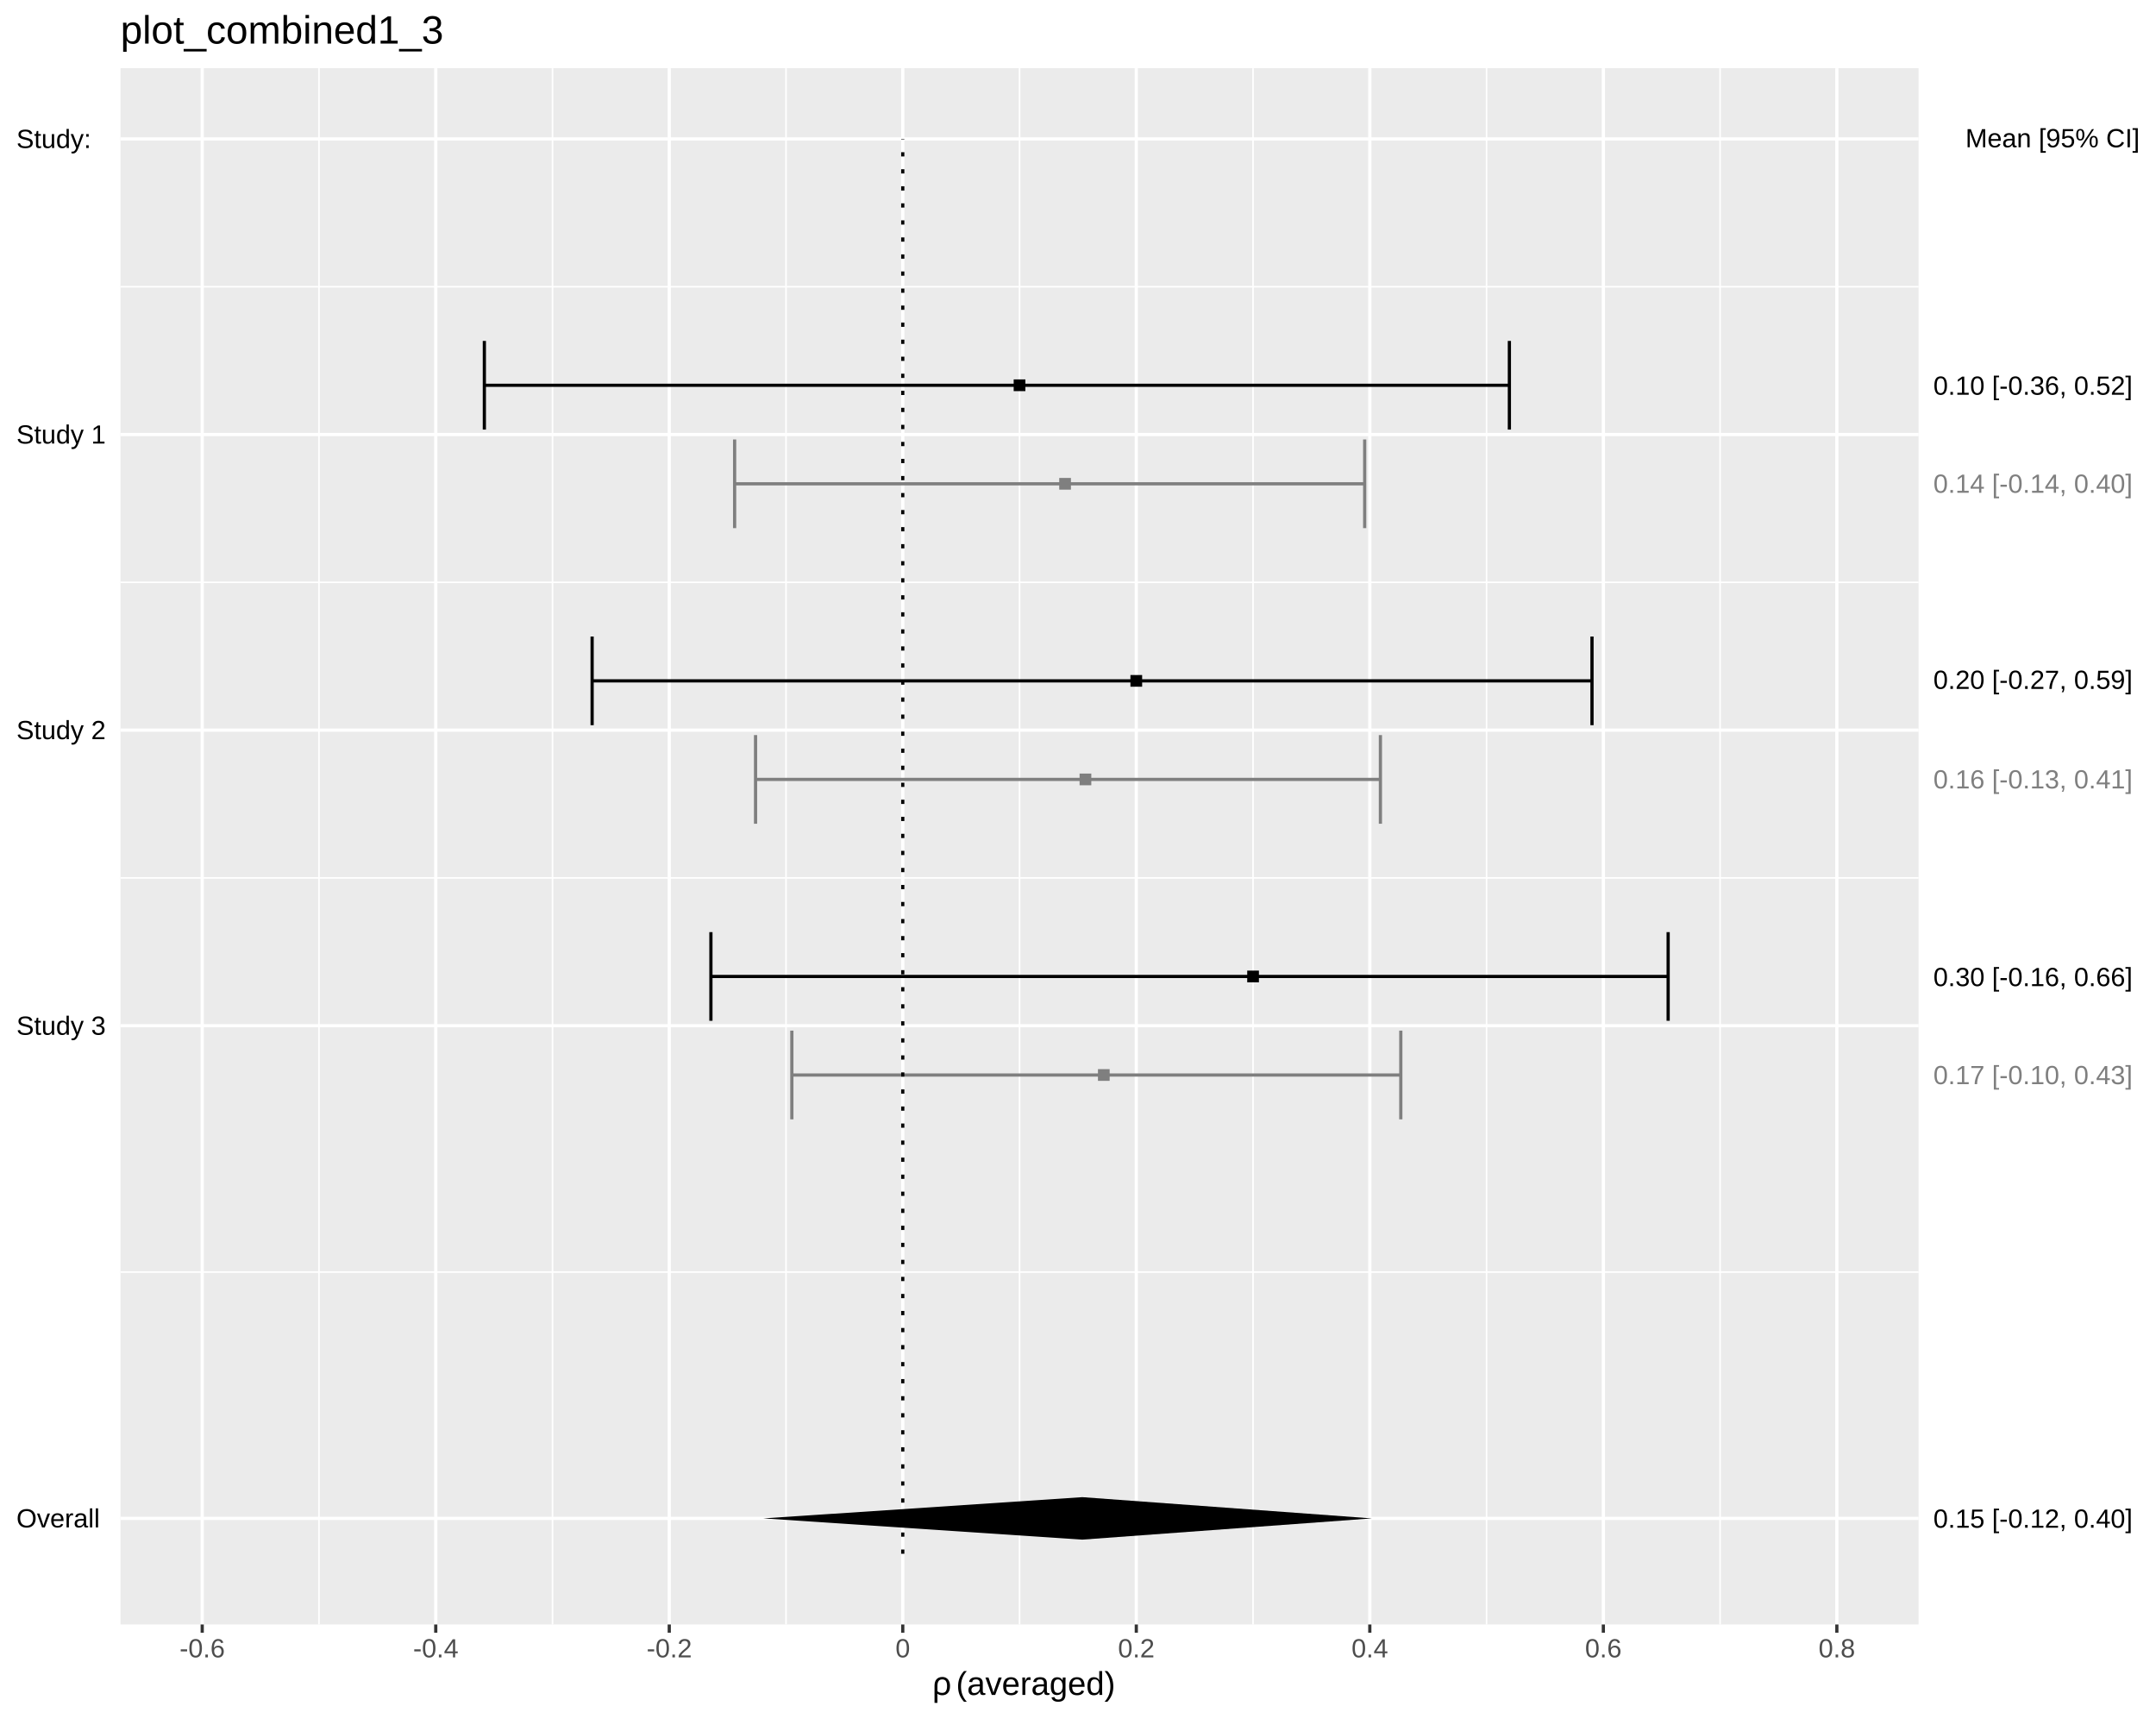
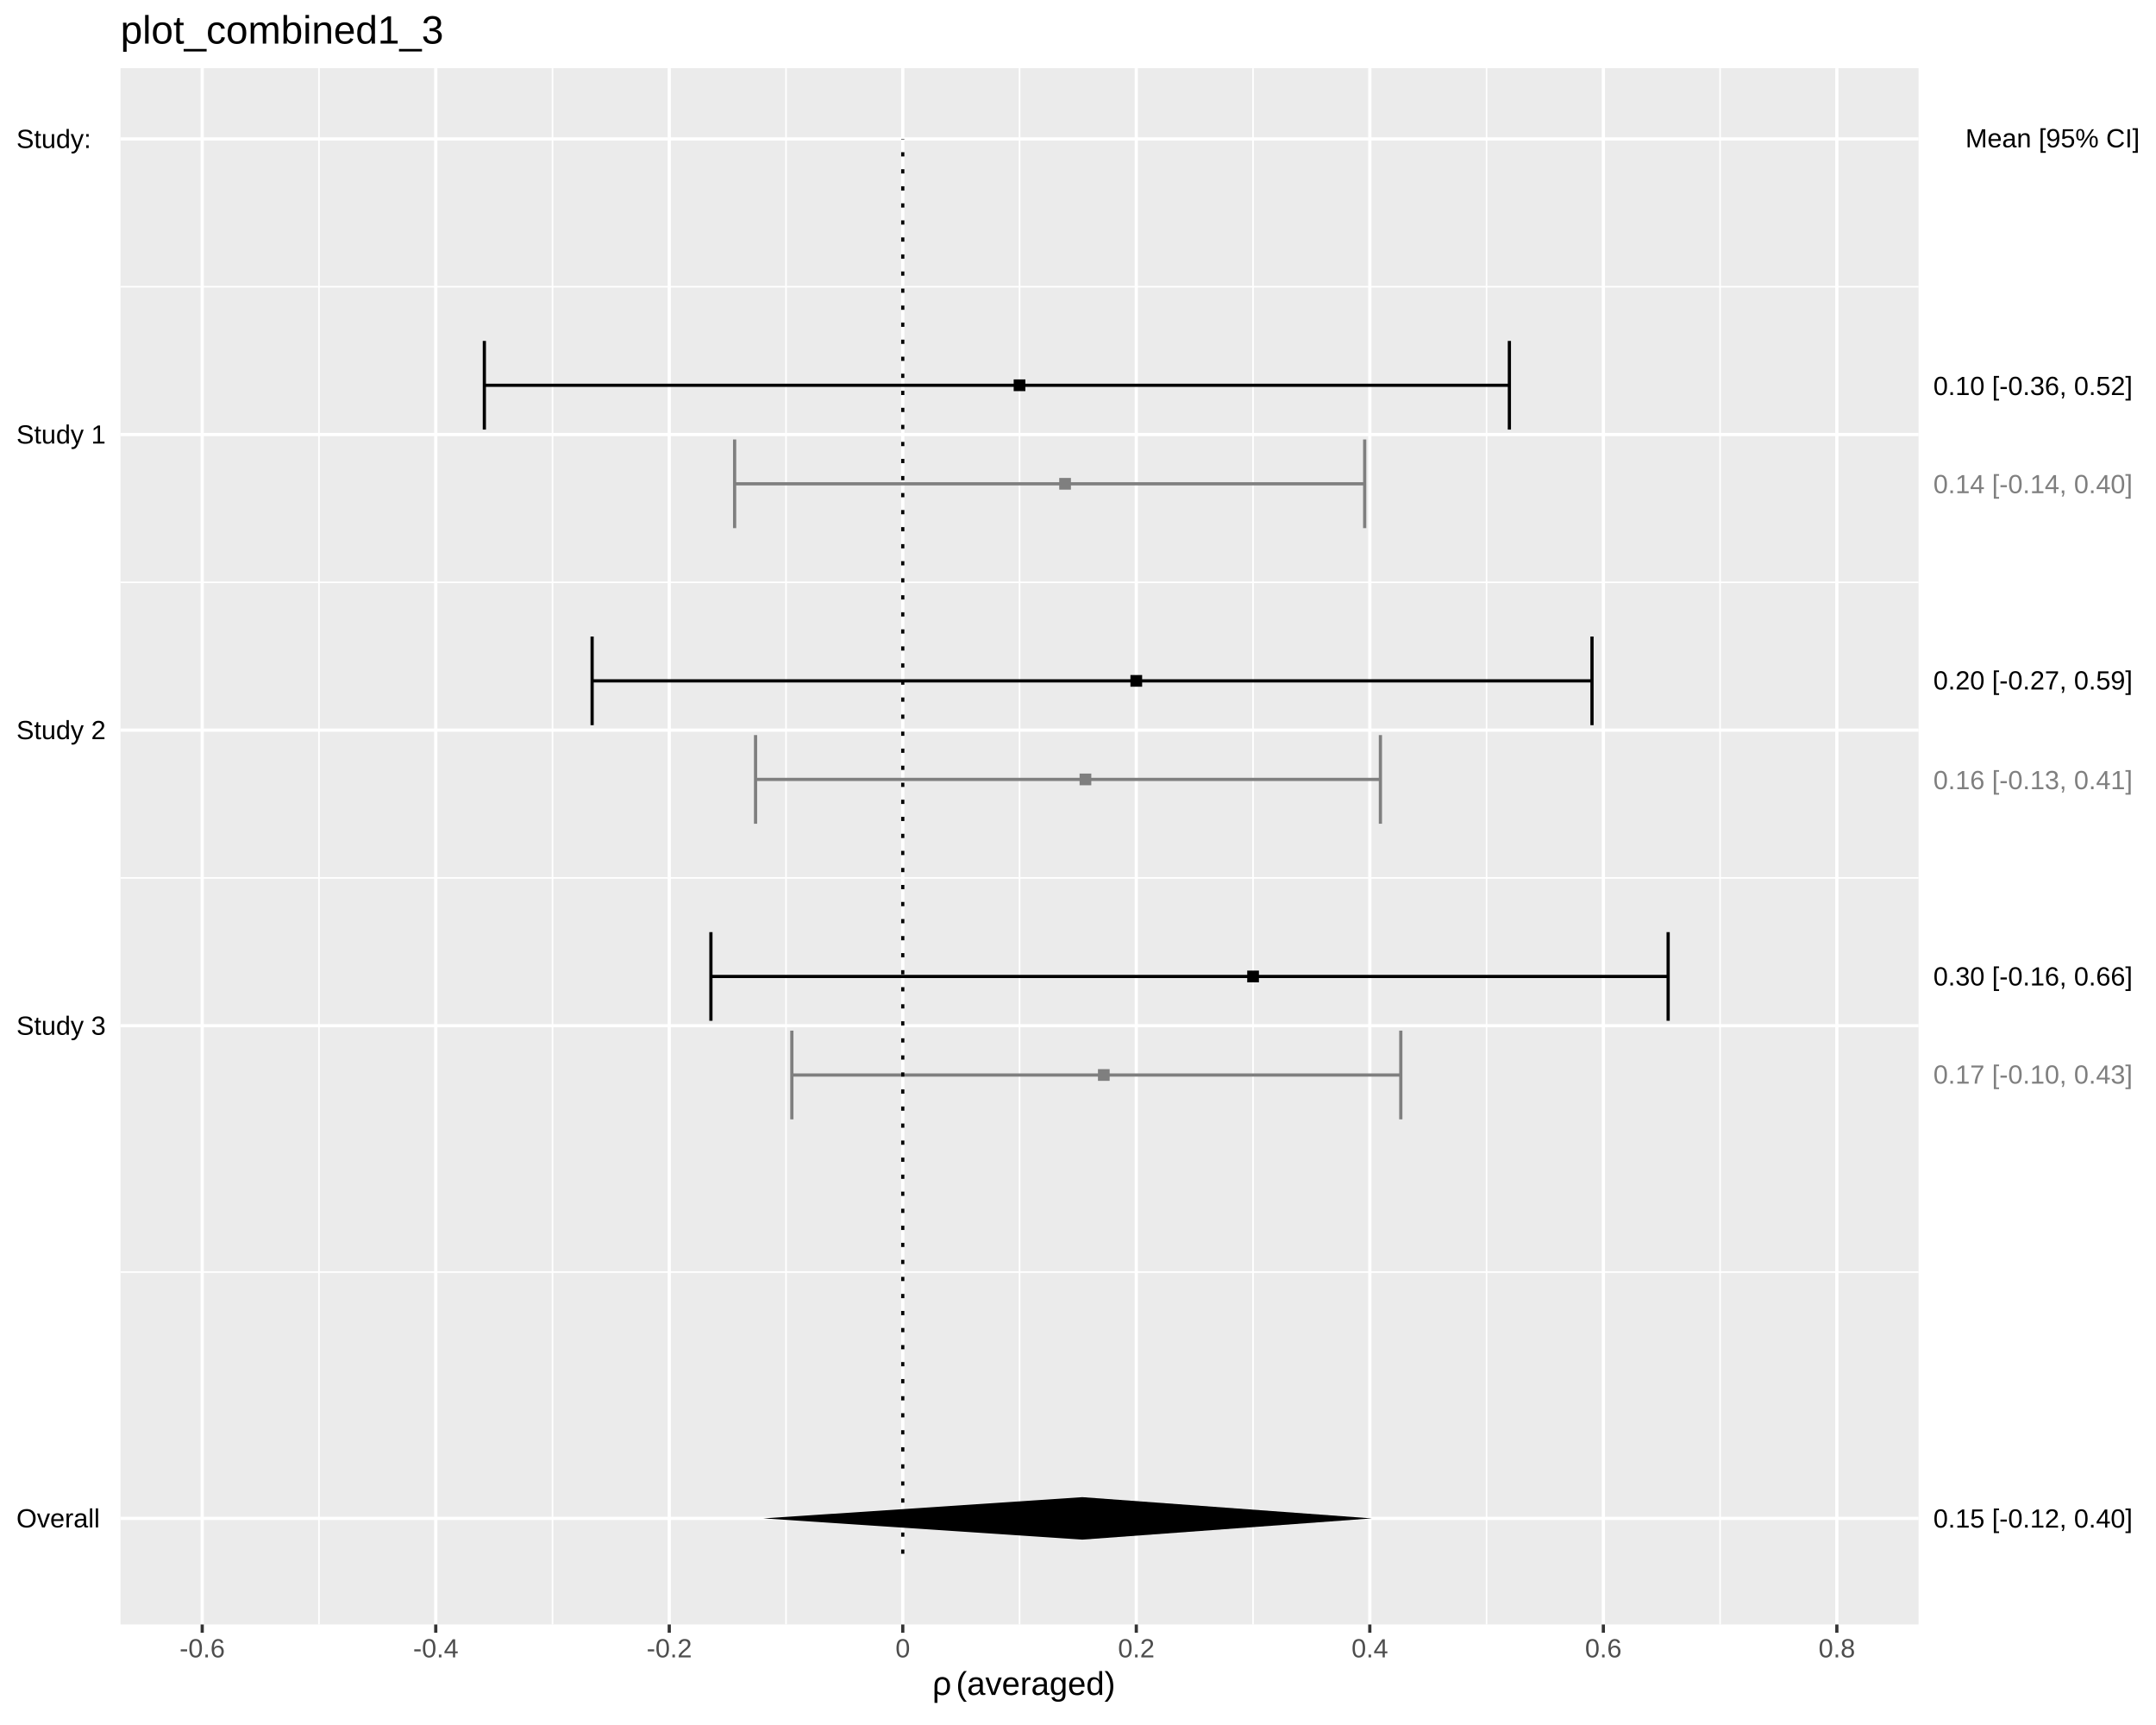
<svg xmlns="http://www.w3.org/2000/svg" viewBox="0 0 720.00 576.00">
  <defs>
    <style type="text/css">
    line, polyline, polygon, path, rect, circle {
      fill: none;
      stroke: #000000;
      stroke-linecap: round;
      stroke-linejoin: round;
      stroke-miterlimit: 10.00;
    }
  </style>
  </defs>
  <rect width="100%" height="100%" style="stroke: none; fill: #FFFFFF;" />
  <rect x="0.00" y="0.00" width="720.00" height="576.00" style="stroke-width: 1.07; stroke: #FFFFFF; fill: #FFFFFF;" />
  <defs>
    <clipPath id="cpNDAuMjR8NjQwLjcxfDU0Mi40NHwyMi43Nw==">
      <rect x="40.24" y="22.77" width="600.47" height="519.67" />
    </clipPath>
  </defs>
  <rect x="40.24" y="22.77" width="600.47" height="519.67" style="stroke-width: 1.07; stroke: none; fill: #EBEBEB;" clip-path="url(#cpNDAuMjR8NjQwLjcxfDU0Mi40NHwyMi43Nw==)" />
  <polyline points="40.24,424.76 640.71,424.76 " style="stroke-width: 0.53; stroke: #FFFFFF; stroke-linecap: butt;" clip-path="url(#cpNDAuMjR8NjQwLjcxfDU0Mi40NHwyMi43Nw==)" />
  <polyline points="40.24,293.15 640.71,293.15 " style="stroke-width: 0.53; stroke: #FFFFFF; stroke-linecap: butt;" clip-path="url(#cpNDAuMjR8NjQwLjcxfDU0Mi40NHwyMi43Nw==)" />
  <polyline points="40.24,194.45 640.71,194.45 " style="stroke-width: 0.53; stroke: #FFFFFF; stroke-linecap: butt;" clip-path="url(#cpNDAuMjR8NjQwLjcxfDU0Mi40NHwyMi43Nw==)" />
  <polyline points="40.24,95.74 640.71,95.74 " style="stroke-width: 0.53; stroke: #FFFFFF; stroke-linecap: butt;" clip-path="url(#cpNDAuMjR8NjQwLjcxfDU0Mi40NHwyMi43Nw==)" />
  <polyline points="106.53,542.44 106.53,22.77 " style="stroke-width: 0.53; stroke: #FFFFFF; stroke-linecap: butt;" clip-path="url(#cpNDAuMjR8NjQwLjcxfDU0Mi40NHwyMi43Nw==)" />
  <polyline points="184.51,542.44 184.51,22.77 " style="stroke-width: 0.53; stroke: #FFFFFF; stroke-linecap: butt;" clip-path="url(#cpNDAuMjR8NjQwLjcxfDU0Mi40NHwyMi43Nw==)" />
  <polyline points="262.49,542.44 262.49,22.77 " style="stroke-width: 0.53; stroke: #FFFFFF; stroke-linecap: butt;" clip-path="url(#cpNDAuMjR8NjQwLjcxfDU0Mi40NHwyMi43Nw==)" />
  <polyline points="340.48,542.44 340.48,22.77 " style="stroke-width: 0.53; stroke: #FFFFFF; stroke-linecap: butt;" clip-path="url(#cpNDAuMjR8NjQwLjcxfDU0Mi40NHwyMi43Nw==)" />
  <polyline points="418.46,542.44 418.46,22.77 " style="stroke-width: 0.53; stroke: #FFFFFF; stroke-linecap: butt;" clip-path="url(#cpNDAuMjR8NjQwLjcxfDU0Mi40NHwyMi43Nw==)" />
  <polyline points="496.44,542.44 496.44,22.77 " style="stroke-width: 0.53; stroke: #FFFFFF; stroke-linecap: butt;" clip-path="url(#cpNDAuMjR8NjQwLjcxfDU0Mi40NHwyMi43Nw==)" />
  <polyline points="574.43,542.44 574.43,22.77 " style="stroke-width: 0.53; stroke: #FFFFFF; stroke-linecap: butt;" clip-path="url(#cpNDAuMjR8NjQwLjcxfDU0Mi40NHwyMi43Nw==)" />
  <polyline points="40.24,507.01 640.71,507.01 " style="stroke-width: 1.07; stroke: #FFFFFF; stroke-linecap: butt;" clip-path="url(#cpNDAuMjR8NjQwLjcxfDU0Mi40NHwyMi43Nw==)" />
  <polyline points="40.24,342.50 640.71,342.50 " style="stroke-width: 1.07; stroke: #FFFFFF; stroke-linecap: butt;" clip-path="url(#cpNDAuMjR8NjQwLjcxfDU0Mi40NHwyMi43Nw==)" />
  <polyline points="40.24,243.80 640.71,243.80 " style="stroke-width: 1.07; stroke: #FFFFFF; stroke-linecap: butt;" clip-path="url(#cpNDAuMjR8NjQwLjcxfDU0Mi40NHwyMi43Nw==)" />
  <polyline points="40.24,145.10 640.71,145.10 " style="stroke-width: 1.07; stroke: #FFFFFF; stroke-linecap: butt;" clip-path="url(#cpNDAuMjR8NjQwLjcxfDU0Mi40NHwyMi43Nw==)" />
  <polyline points="40.24,46.39 640.71,46.39 " style="stroke-width: 1.07; stroke: #FFFFFF; stroke-linecap: butt;" clip-path="url(#cpNDAuMjR8NjQwLjcxfDU0Mi40NHwyMi43Nw==)" />
  <polyline points="67.53,542.44 67.53,22.77 " style="stroke-width: 1.07; stroke: #FFFFFF; stroke-linecap: butt;" clip-path="url(#cpNDAuMjR8NjQwLjcxfDU0Mi40NHwyMi43Nw==)" />
  <polyline points="145.52,542.44 145.52,22.77 " style="stroke-width: 1.07; stroke: #FFFFFF; stroke-linecap: butt;" clip-path="url(#cpNDAuMjR8NjQwLjcxfDU0Mi40NHwyMi43Nw==)" />
  <polyline points="223.50,542.44 223.50,22.77 " style="stroke-width: 1.07; stroke: #FFFFFF; stroke-linecap: butt;" clip-path="url(#cpNDAuMjR8NjQwLjcxfDU0Mi40NHwyMi43Nw==)" />
  <polyline points="301.48,542.44 301.48,22.77 " style="stroke-width: 1.07; stroke: #FFFFFF; stroke-linecap: butt;" clip-path="url(#cpNDAuMjR8NjQwLjcxfDU0Mi40NHwyMi43Nw==)" />
  <polyline points="379.47,542.44 379.47,22.77 " style="stroke-width: 1.07; stroke: #FFFFFF; stroke-linecap: butt;" clip-path="url(#cpNDAuMjR8NjQwLjcxfDU0Mi40NHwyMi43Nw==)" />
  <polyline points="457.45,542.44 457.45,22.77 " style="stroke-width: 1.07; stroke: #FFFFFF; stroke-linecap: butt;" clip-path="url(#cpNDAuMjR8NjQwLjcxfDU0Mi40NHwyMi43Nw==)" />
  <polyline points="535.44,542.44 535.44,22.77 " style="stroke-width: 1.07; stroke: #FFFFFF; stroke-linecap: butt;" clip-path="url(#cpNDAuMjR8NjQwLjcxfDU0Mi40NHwyMi43Nw==)" />
  <polyline points="613.42,542.44 613.42,22.77 " style="stroke-width: 1.07; stroke: #FFFFFF; stroke-linecap: butt;" clip-path="url(#cpNDAuMjR8NjQwLjcxfDU0Mi40NHwyMi43Nw==)" />
  <polyline points="504.06,143.45 504.06,113.84 " style="stroke-width: 1.07; stroke-linecap: butt;" clip-path="url(#cpNDAuMjR8NjQwLjcxfDU0Mi40NHwyMi43Nw==)" />
  <polyline points="504.06,128.65 161.75,128.65 " style="stroke-width: 1.07; stroke-linecap: butt;" clip-path="url(#cpNDAuMjR8NjQwLjcxfDU0Mi40NHwyMi43Nw==)" />
  <polyline points="161.75,143.45 161.75,113.84 " style="stroke-width: 1.07; stroke-linecap: butt;" clip-path="url(#cpNDAuMjR8NjQwLjcxfDU0Mi40NHwyMi43Nw==)" />
  <polyline points="455.74,176.35 455.74,146.74 " style="stroke-width: 1.07; stroke: #7F7F7F; stroke-linecap: butt;" clip-path="url(#cpNDAuMjR8NjQwLjcxfDU0Mi40NHwyMi43Nw==)" />
  <polyline points="455.74,161.55 245.33,161.55 " style="stroke-width: 1.07; stroke: #7F7F7F; stroke-linecap: butt;" clip-path="url(#cpNDAuMjR8NjQwLjcxfDU0Mi40NHwyMi43Nw==)" />
  <polyline points="245.33,176.35 245.33,146.74 " style="stroke-width: 1.07; stroke: #7F7F7F; stroke-linecap: butt;" clip-path="url(#cpNDAuMjR8NjQwLjcxfDU0Mi40NHwyMi43Nw==)" />
  <polyline points="531.65,242.16 531.65,212.54 " style="stroke-width: 1.07; stroke-linecap: butt;" clip-path="url(#cpNDAuMjR8NjQwLjcxfDU0Mi40NHwyMi43Nw==)" />
  <polyline points="531.65,227.35 197.74,227.35 " style="stroke-width: 1.07; stroke-linecap: butt;" clip-path="url(#cpNDAuMjR8NjQwLjcxfDU0Mi40NHwyMi43Nw==)" />
  <polyline points="197.74,242.16 197.74,212.54 " style="stroke-width: 1.07; stroke-linecap: butt;" clip-path="url(#cpNDAuMjR8NjQwLjcxfDU0Mi40NHwyMi43Nw==)" />
  <polyline points="460.99,275.06 460.99,245.45 " style="stroke-width: 1.07; stroke: #7F7F7F; stroke-linecap: butt;" clip-path="url(#cpNDAuMjR8NjQwLjcxfDU0Mi40NHwyMi43Nw==)" />
  <polyline points="460.99,260.25 252.32,260.25 " style="stroke-width: 1.07; stroke: #7F7F7F; stroke-linecap: butt;" clip-path="url(#cpNDAuMjR8NjQwLjcxfDU0Mi40NHwyMi43Nw==)" />
  <polyline points="252.32,275.06 252.32,245.45 " style="stroke-width: 1.07; stroke: #7F7F7F; stroke-linecap: butt;" clip-path="url(#cpNDAuMjR8NjQwLjcxfDU0Mi40NHwyMi43Nw==)" />
  <polyline points="557.08,340.86 557.08,311.25 " style="stroke-width: 1.07; stroke-linecap: butt;" clip-path="url(#cpNDAuMjR8NjQwLjcxfDU0Mi40NHwyMi43Nw==)" />
  <polyline points="557.08,326.05 237.41,326.05 " style="stroke-width: 1.07; stroke-linecap: butt;" clip-path="url(#cpNDAuMjR8NjQwLjcxfDU0Mi40NHwyMi43Nw==)" />
  <polyline points="237.41,340.86 237.41,311.25 " style="stroke-width: 1.07; stroke-linecap: butt;" clip-path="url(#cpNDAuMjR8NjQwLjcxfDU0Mi40NHwyMi43Nw==)" />
  <polyline points="467.80,373.76 467.80,344.15 " style="stroke-width: 1.07; stroke: #7F7F7F; stroke-linecap: butt;" clip-path="url(#cpNDAuMjR8NjQwLjcxfDU0Mi40NHwyMi43Nw==)" />
  <polyline points="467.80,358.96 264.44,358.96 " style="stroke-width: 1.07; stroke: #7F7F7F; stroke-linecap: butt;" clip-path="url(#cpNDAuMjR8NjQwLjcxfDU0Mi40NHwyMi43Nw==)" />
  <polyline points="264.44,373.76 264.44,344.15 " style="stroke-width: 1.07; stroke: #7F7F7F; stroke-linecap: butt;" clip-path="url(#cpNDAuMjR8NjQwLjcxfDU0Mi40NHwyMi43Nw==)" />
  <polygon points="338.52,130.60 342.43,130.60 342.43,126.69 338.52,126.69 " style="stroke-width: 0.71; stroke: none; fill: #000000;" clip-path="url(#cpNDAuMjR8NjQwLjcxfDU0Mi40NHwyMi43Nw==)" />
  <polygon points="353.73,163.50 357.64,163.50 357.64,159.59 353.73,159.59 " style="stroke-width: 0.71; stroke: none; fill: #7F7F7F;" clip-path="url(#cpNDAuMjR8NjQwLjcxfDU0Mi40NHwyMi43Nw==)" />
  <polygon points="377.51,229.30 381.42,229.30 381.42,225.40 377.51,225.40 " style="stroke-width: 0.71; stroke: none; fill: #000000;" clip-path="url(#cpNDAuMjR8NjQwLjcxfDU0Mi40NHwyMi43Nw==)" />
  <polygon points="360.53,262.21 364.44,262.21 364.44,258.30 360.53,258.30 " style="stroke-width: 0.71; stroke: none; fill: #7F7F7F;" clip-path="url(#cpNDAuMjR8NjQwLjcxfDU0Mi40NHwyMi43Nw==)" />
  <polygon points="416.51,328.01 420.42,328.01 420.42,324.10 416.51,324.10 " style="stroke-width: 0.71; stroke: none; fill: #000000;" clip-path="url(#cpNDAuMjR8NjQwLjcxfDU0Mi40NHwyMi43Nw==)" />
  <polygon points="366.66,360.91 370.57,360.91 370.57,357.00 366.66,357.00 " style="stroke-width: 0.71; stroke: none; fill: #7F7F7F;" clip-path="url(#cpNDAuMjR8NjQwLjcxfDU0Mi40NHwyMi43Nw==)" />
  <polygon points="254.90,507.01 361.44,514.10 458.13,507.01 361.44,499.92 " style="stroke-width: 1.07; stroke: none; fill: #000000;" clip-path="url(#cpNDAuMjR8NjQwLjcxfDU0Mi40NHwyMi43Nw==)" />
  <polyline points="301.48,518.82 301.48,46.39 " style="stroke-width: 1.07; stroke-dasharray: 1.42,4.27; stroke-linecap: butt;" clip-path="url(#cpNDAuMjR8NjQwLjcxfDU0Mi40NHwyMi43Nw==)" />
  <defs>
    <clipPath id="cpMC4wMHw3MjAuMDB8NTc2LjAwfDAuMDA=">
      <rect x="0.00" y="0.00" width="720.00" height="576.00" />
    </clipPath>
  </defs>
  <g clip-path="url(#cpMC4wMHw3MjAuMDB8NTc2LjAwfDAuMDA=)">
    <text x="5.48" y="510.03" style="font-size: 8.80px; font-family: Liberation Sans;" textLength="27.86px" lengthAdjust="spacingAndGlyphs">Overall</text>
  </g>
  <g clip-path="url(#cpMC4wMHw3MjAuMDB8NTc2LjAwfDAuMDA=)">
    <text x="5.48" y="345.53" style="font-size: 8.80px; font-family: Liberation Sans;" textLength="29.83px" lengthAdjust="spacingAndGlyphs">Study 3</text>
  </g>
  <g clip-path="url(#cpMC4wMHw3MjAuMDB8NTc2LjAwfDAuMDA=)">
    <text x="5.48" y="246.82" style="font-size: 8.80px; font-family: Liberation Sans;" textLength="29.83px" lengthAdjust="spacingAndGlyphs">Study 2</text>
  </g>
  <g clip-path="url(#cpMC4wMHw3MjAuMDB8NTc2LjAwfDAuMDA=)">
    <text x="5.48" y="148.12" style="font-size: 8.80px; font-family: Liberation Sans;" textLength="29.83px" lengthAdjust="spacingAndGlyphs">Study 1</text>
  </g>
  <g clip-path="url(#cpMC4wMHw3MjAuMDB8NTc2LjAwfDAuMDA=)">
    <text x="5.48" y="49.42" style="font-size: 8.80px; font-family: Liberation Sans;" textLength="24.94px" lengthAdjust="spacingAndGlyphs">Study:</text>
  </g>
  <g clip-path="url(#cpMC4wMHw3MjAuMDB8NTc2LjAwfDAuMDA=)">
-     <text x="645.65" y="510.13" style="font-size: 8.80px; font-family: Liberation Sans;" textLength="68.88px" lengthAdjust="spacingAndGlyphs"> 0.15 [-0.12, 0.40]</text>
+     <text x="645.65" y="510.09" style="font-size: 8.80px; font-family: Liberation Sans;" textLength="68.88px" lengthAdjust="spacingAndGlyphs"> 0.15 [-0.12, 0.40]</text>
  </g>
  <g clip-path="url(#cpMC4wMHw3MjAuMDB8NTc2LjAwfDAuMDA=)">
-     <text x="645.65" y="362.02" style="font-size: 8.80px; fill: #7F7F7F; font-family: Liberation Sans;" textLength="68.88px" lengthAdjust="spacingAndGlyphs"> 0.17 [-0.10, 0.43]</text>
+     <text x="645.65" y="361.84" style="font-size: 8.80px; fill: #7F7F7F; font-family: Liberation Sans;" textLength="68.88px" lengthAdjust="spacingAndGlyphs"> 0.17 [-0.10, 0.43]</text>
  </g>
  <g clip-path="url(#cpMC4wMHw3MjAuMDB8NTc2LjAwfDAuMDA=)">
-     <text x="645.65" y="329.28" style="font-size: 8.80px; font-family: Liberation Sans;" textLength="68.88px" lengthAdjust="spacingAndGlyphs"> 0.30 [-0.16, 0.66]</text>
+     <text x="645.65" y="329.07" style="font-size: 8.80px; font-family: Liberation Sans;" textLength="68.88px" lengthAdjust="spacingAndGlyphs"> 0.30 [-0.16, 0.66]</text>
  </g>
  <g clip-path="url(#cpMC4wMHw3MjAuMDB8NTc2LjAwfDAuMDA=)">
-     <text x="645.65" y="263.28" style="font-size: 8.80px; fill: #7F7F7F; font-family: Liberation Sans;" textLength="68.88px" lengthAdjust="spacingAndGlyphs"> 0.16 [-0.13, 0.41]</text>
+     <text x="645.65" y="263.52" style="font-size: 8.80px; fill: #7F7F7F; font-family: Liberation Sans;" textLength="68.88px" lengthAdjust="spacingAndGlyphs"> 0.16 [-0.13, 0.41]</text>
  </g>
  <g clip-path="url(#cpMC4wMHw3MjAuMDB8NTc2LjAwfDAuMDA=)">
-     <text x="645.65" y="230.03" style="font-size: 8.80px; font-family: Liberation Sans;" textLength="68.88px" lengthAdjust="spacingAndGlyphs"> 0.20 [-0.27, 0.59]</text>
+     <text x="645.65" y="230.23" style="font-size: 8.80px; font-family: Liberation Sans;" textLength="68.88px" lengthAdjust="spacingAndGlyphs"> 0.20 [-0.27, 0.59]</text>
  </g>
  <g clip-path="url(#cpMC4wMHw3MjAuMDB8NTc2LjAwfDAuMDA=)">
-     <text x="645.65" y="164.55" style="font-size: 8.80px; fill: #7F7F7F; font-family: Liberation Sans;" textLength="68.88px" lengthAdjust="spacingAndGlyphs"> 0.14 [-0.14, 0.40]</text>
+     <text x="645.65" y="164.69" style="font-size: 8.80px; fill: #7F7F7F; font-family: Liberation Sans;" textLength="68.88px" lengthAdjust="spacingAndGlyphs"> 0.14 [-0.14, 0.40]</text>
  </g>
  <g clip-path="url(#cpMC4wMHw3MjAuMDB8NTc2LjAwfDAuMDA=)">
-     <text x="645.65" y="131.81" style="font-size: 8.80px; font-family: Liberation Sans;" textLength="68.88px" lengthAdjust="spacingAndGlyphs"> 0.10 [-0.36, 0.52]</text>
+     <text x="645.65" y="131.91" style="font-size: 8.80px; font-family: Liberation Sans;" textLength="68.88px" lengthAdjust="spacingAndGlyphs"> 0.10 [-0.36, 0.52]</text>
  </g>
  <g clip-path="url(#cpMC4wMHw3MjAuMDB8NTc2LjAwfDAuMDA=)">
-     <text x="656.36" y="49.18" style="font-size: 8.80px; font-family: Liberation Sans;" textLength="58.16px" lengthAdjust="spacingAndGlyphs">Mean [95% CI]</text>
+     <text x="656.36" y="49.20" style="font-size: 8.80px; font-family: Liberation Sans;" textLength="58.16px" lengthAdjust="spacingAndGlyphs">Mean [95% CI]</text>
  </g>
  <polyline points="67.53,545.18 67.53,542.44 " style="stroke-width: 1.07; stroke: #333333; stroke-linecap: butt;" clip-path="url(#cpMC4wMHw3MjAuMDB8NTc2LjAwfDAuMDA=)" />
  <polyline points="145.52,545.18 145.52,542.44 " style="stroke-width: 1.07; stroke: #333333; stroke-linecap: butt;" clip-path="url(#cpMC4wMHw3MjAuMDB8NTc2LjAwfDAuMDA=)" />
  <polyline points="223.50,545.18 223.50,542.44 " style="stroke-width: 1.07; stroke: #333333; stroke-linecap: butt;" clip-path="url(#cpMC4wMHw3MjAuMDB8NTc2LjAwfDAuMDA=)" />
  <polyline points="301.48,545.18 301.48,542.44 " style="stroke-width: 1.07; stroke: #333333; stroke-linecap: butt;" clip-path="url(#cpMC4wMHw3MjAuMDB8NTc2LjAwfDAuMDA=)" />
  <polyline points="379.47,545.18 379.47,542.44 " style="stroke-width: 1.07; stroke: #333333; stroke-linecap: butt;" clip-path="url(#cpMC4wMHw3MjAuMDB8NTc2LjAwfDAuMDA=)" />
  <polyline points="457.45,545.18 457.45,542.44 " style="stroke-width: 1.07; stroke: #333333; stroke-linecap: butt;" clip-path="url(#cpMC4wMHw3MjAuMDB8NTc2LjAwfDAuMDA=)" />
  <polyline points="535.44,545.18 535.44,542.44 " style="stroke-width: 1.07; stroke: #333333; stroke-linecap: butt;" clip-path="url(#cpMC4wMHw3MjAuMDB8NTc2LjAwfDAuMDA=)" />
  <polyline points="613.42,545.18 613.42,542.44 " style="stroke-width: 1.07; stroke: #333333; stroke-linecap: butt;" clip-path="url(#cpMC4wMHw3MjAuMDB8NTc2LjAwfDAuMDA=)" />
  <g clip-path="url(#cpMC4wMHw3MjAuMDB8NTc2LjAwfDAuMDA=)">
    <text x="59.96" y="553.42" style="font-size: 8.80px; fill: #4D4D4D; font-family: Liberation Sans;" textLength="15.14px" lengthAdjust="spacingAndGlyphs">-0.6</text>
  </g>
  <g clip-path="url(#cpMC4wMHw3MjAuMDB8NTc2LjAwfDAuMDA=)">
    <text x="137.95" y="553.42" style="font-size: 8.80px; fill: #4D4D4D; font-family: Liberation Sans;" textLength="15.14px" lengthAdjust="spacingAndGlyphs">-0.4</text>
  </g>
  <g clip-path="url(#cpMC4wMHw3MjAuMDB8NTc2LjAwfDAuMDA=)">
    <text x="215.93" y="553.42" style="font-size: 8.80px; fill: #4D4D4D; font-family: Liberation Sans;" textLength="15.14px" lengthAdjust="spacingAndGlyphs">-0.2</text>
  </g>
  <g clip-path="url(#cpMC4wMHw3MjAuMDB8NTc2LjAwfDAuMDA=)">
    <text x="299.04" y="553.42" style="font-size: 8.80px; fill: #4D4D4D; font-family: Liberation Sans;" textLength="4.89px" lengthAdjust="spacingAndGlyphs">0</text>
  </g>
  <g clip-path="url(#cpMC4wMHw3MjAuMDB8NTc2LjAwfDAuMDA=)">
    <text x="373.36" y="553.42" style="font-size: 8.80px; fill: #4D4D4D; font-family: Liberation Sans;" textLength="12.22px" lengthAdjust="spacingAndGlyphs">0.2</text>
  </g>
  <g clip-path="url(#cpMC4wMHw3MjAuMDB8NTc2LjAwfDAuMDA=)">
    <text x="451.34" y="553.42" style="font-size: 8.80px; fill: #4D4D4D; font-family: Liberation Sans;" textLength="12.22px" lengthAdjust="spacingAndGlyphs">0.4</text>
  </g>
  <g clip-path="url(#cpMC4wMHw3MjAuMDB8NTc2LjAwfDAuMDA=)">
    <text x="529.33" y="553.42" style="font-size: 8.80px; fill: #4D4D4D; font-family: Liberation Sans;" textLength="12.22px" lengthAdjust="spacingAndGlyphs">0.6</text>
  </g>
  <g clip-path="url(#cpMC4wMHw3MjAuMDB8NTc2LjAwfDAuMDA=)">
    <text x="607.31" y="553.42" style="font-size: 8.80px; fill: #4D4D4D; font-family: Liberation Sans;" textLength="12.22px" lengthAdjust="spacingAndGlyphs">0.8</text>
  </g>
  <g clip-path="url(#cpMC4wMHw3MjAuMDB8NTc2LjAwfDAuMDA=)">
    <text x="308.46" y="565.96" style="font-size: 11.00px; font-family: Symbola;" textLength="2.75px" lengthAdjust="spacingAndGlyphs"> </text>
  </g>
  <g clip-path="url(#cpMC4wMHw3MjAuMDB8NTc2LjAwfDAuMDA=)">
    <text x="311.21" y="565.96" style="font-size: 11.00px; font-family: Symbola;" textLength="5.31px" lengthAdjust="spacingAndGlyphs">ρ</text>
  </g>
  <g clip-path="url(#cpMC4wMHw3MjAuMDB8NTc2LjAwfDAuMDA=)">
    <text x="316.52" y="565.96" style="font-size: 11.00px; font-family: Symbola;" textLength="2.75px" lengthAdjust="spacingAndGlyphs"> </text>
  </g>
  <g clip-path="url(#cpMC4wMHw3MjAuMDB8NTc2LjAwfDAuMDA=)">
    <text x="319.27" y="565.96" style="font-size: 11.00px; font-family: Liberation Sans;" textLength="53.22px" lengthAdjust="spacingAndGlyphs">(averaged)</text>
  </g>
  <g clip-path="url(#cpMC4wMHw3MjAuMDB8NTc2LjAwfDAuMDA=)">
    <text x="40.24" y="14.56" style="font-size: 13.20px; font-family: Liberation Sans;" textLength="107.72px" lengthAdjust="spacingAndGlyphs">plot_combined1_3</text>
  </g>
</svg>
